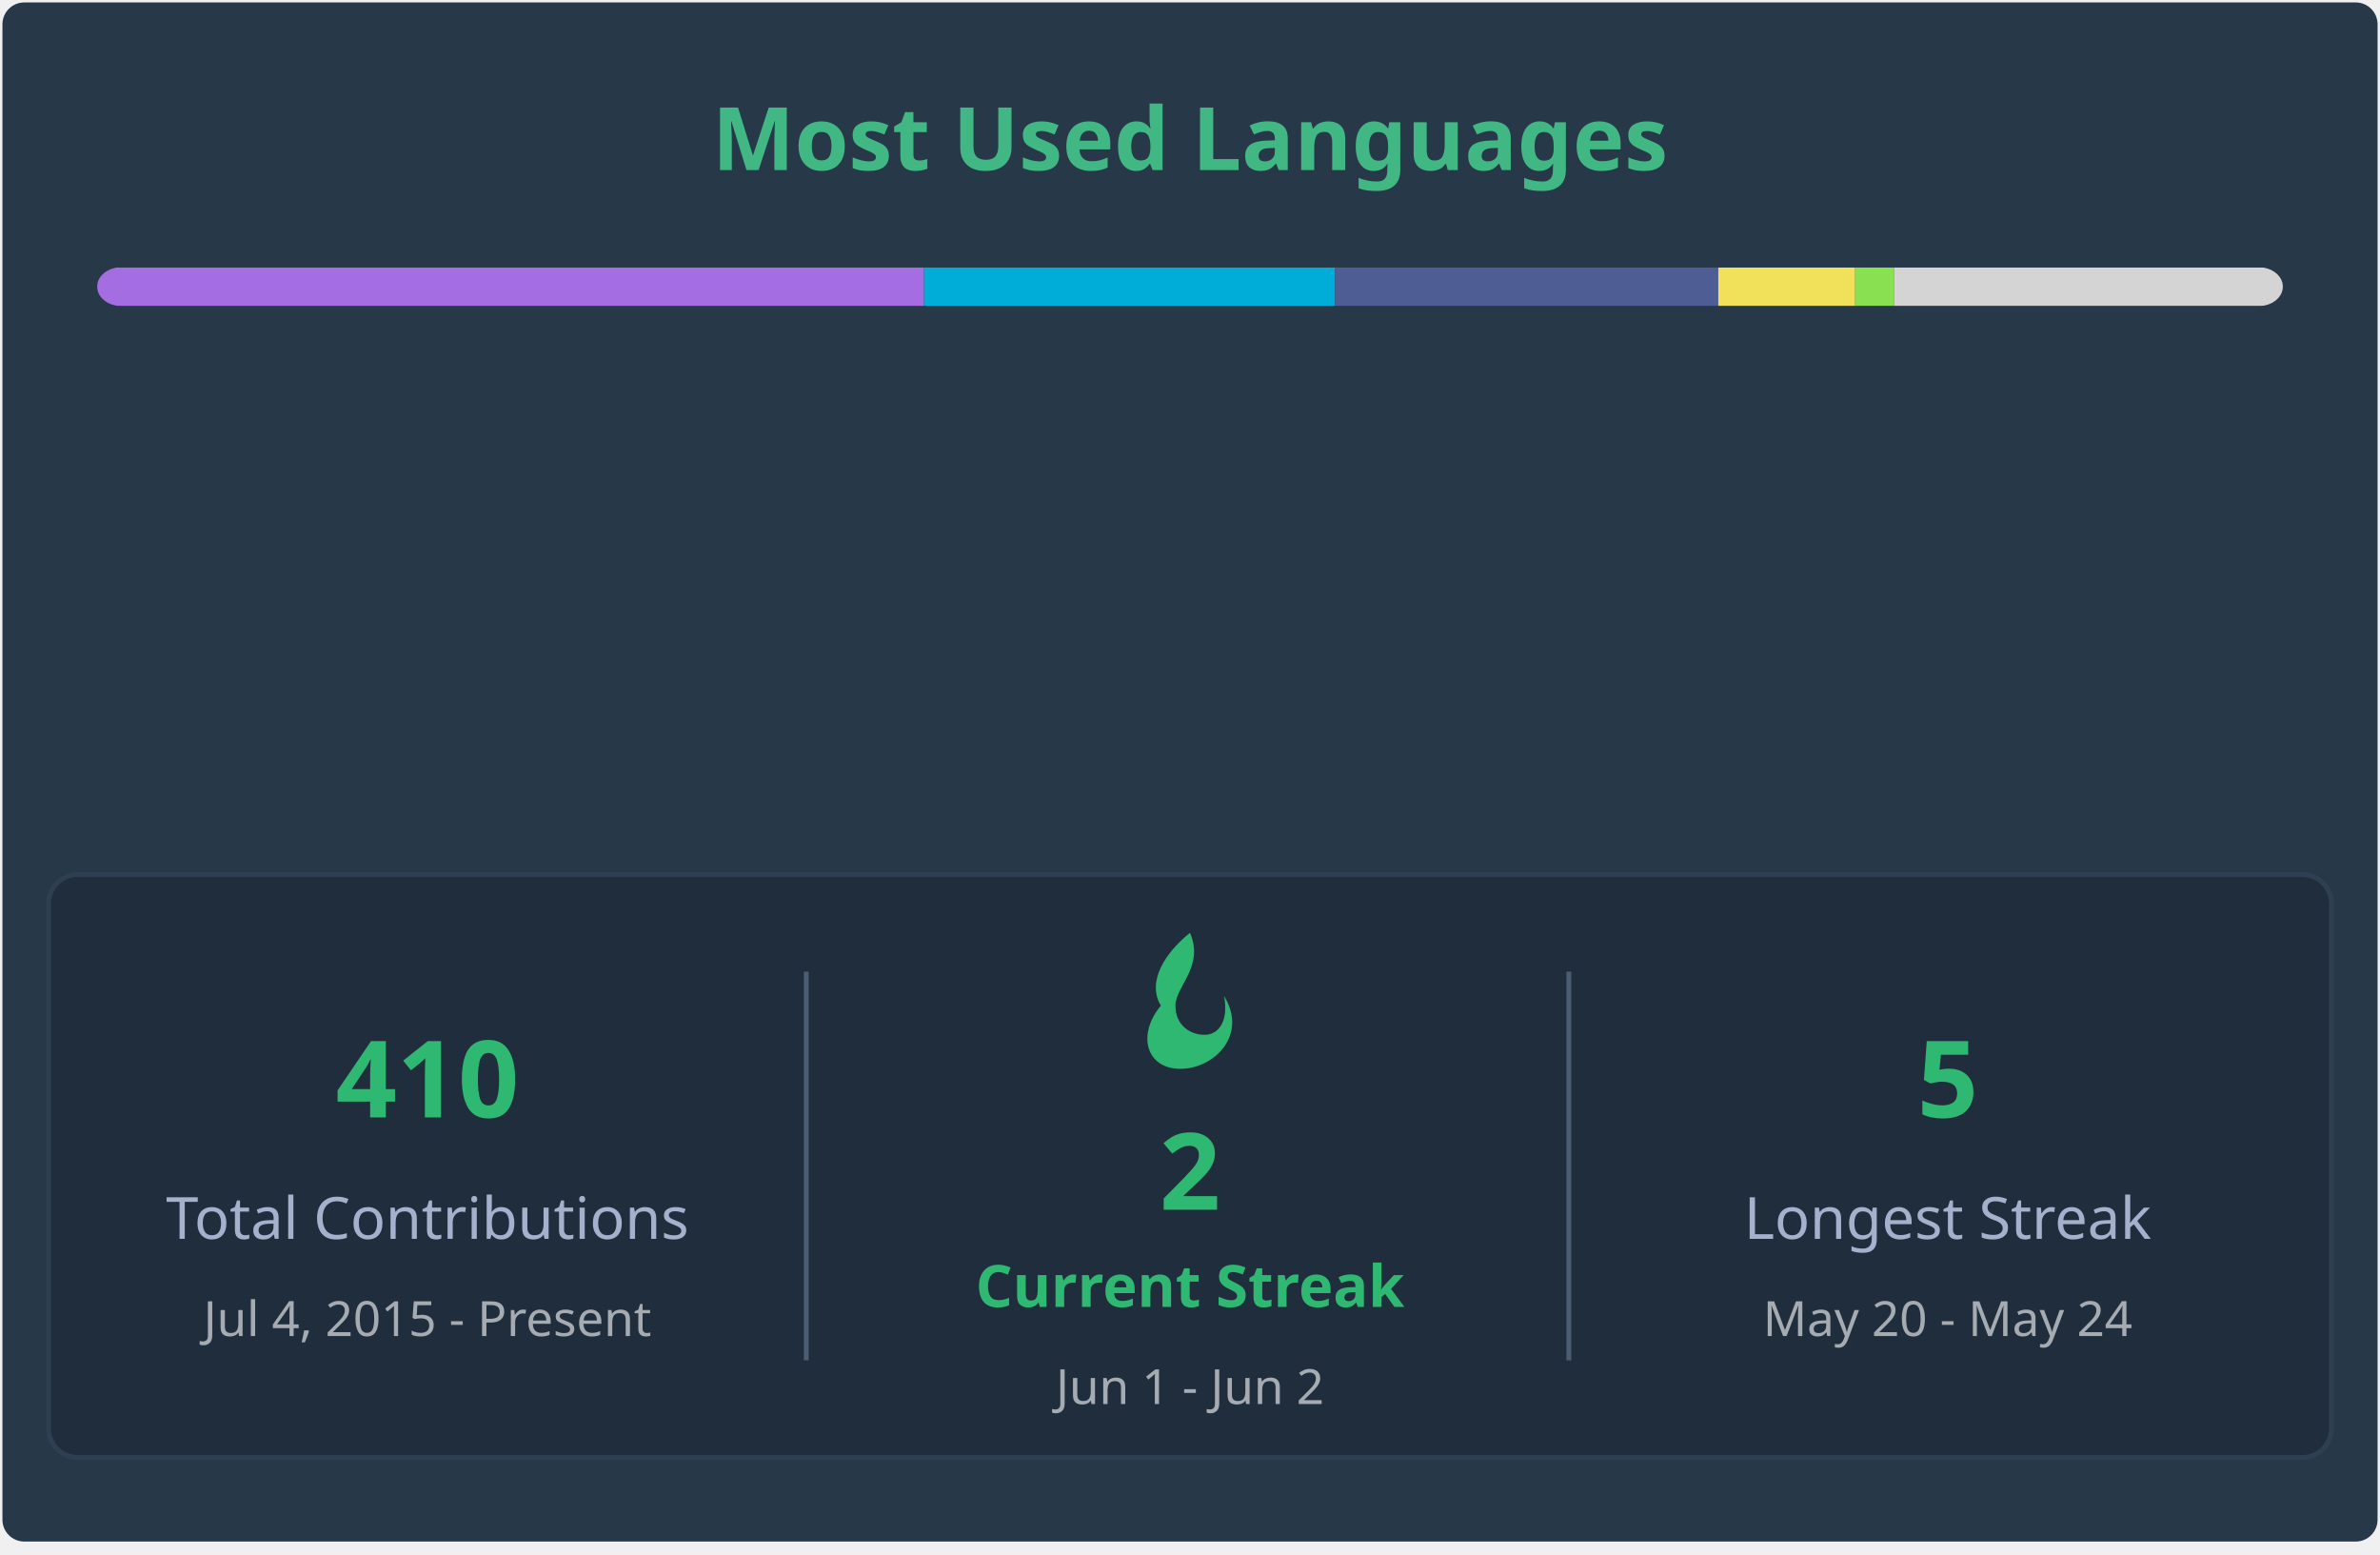
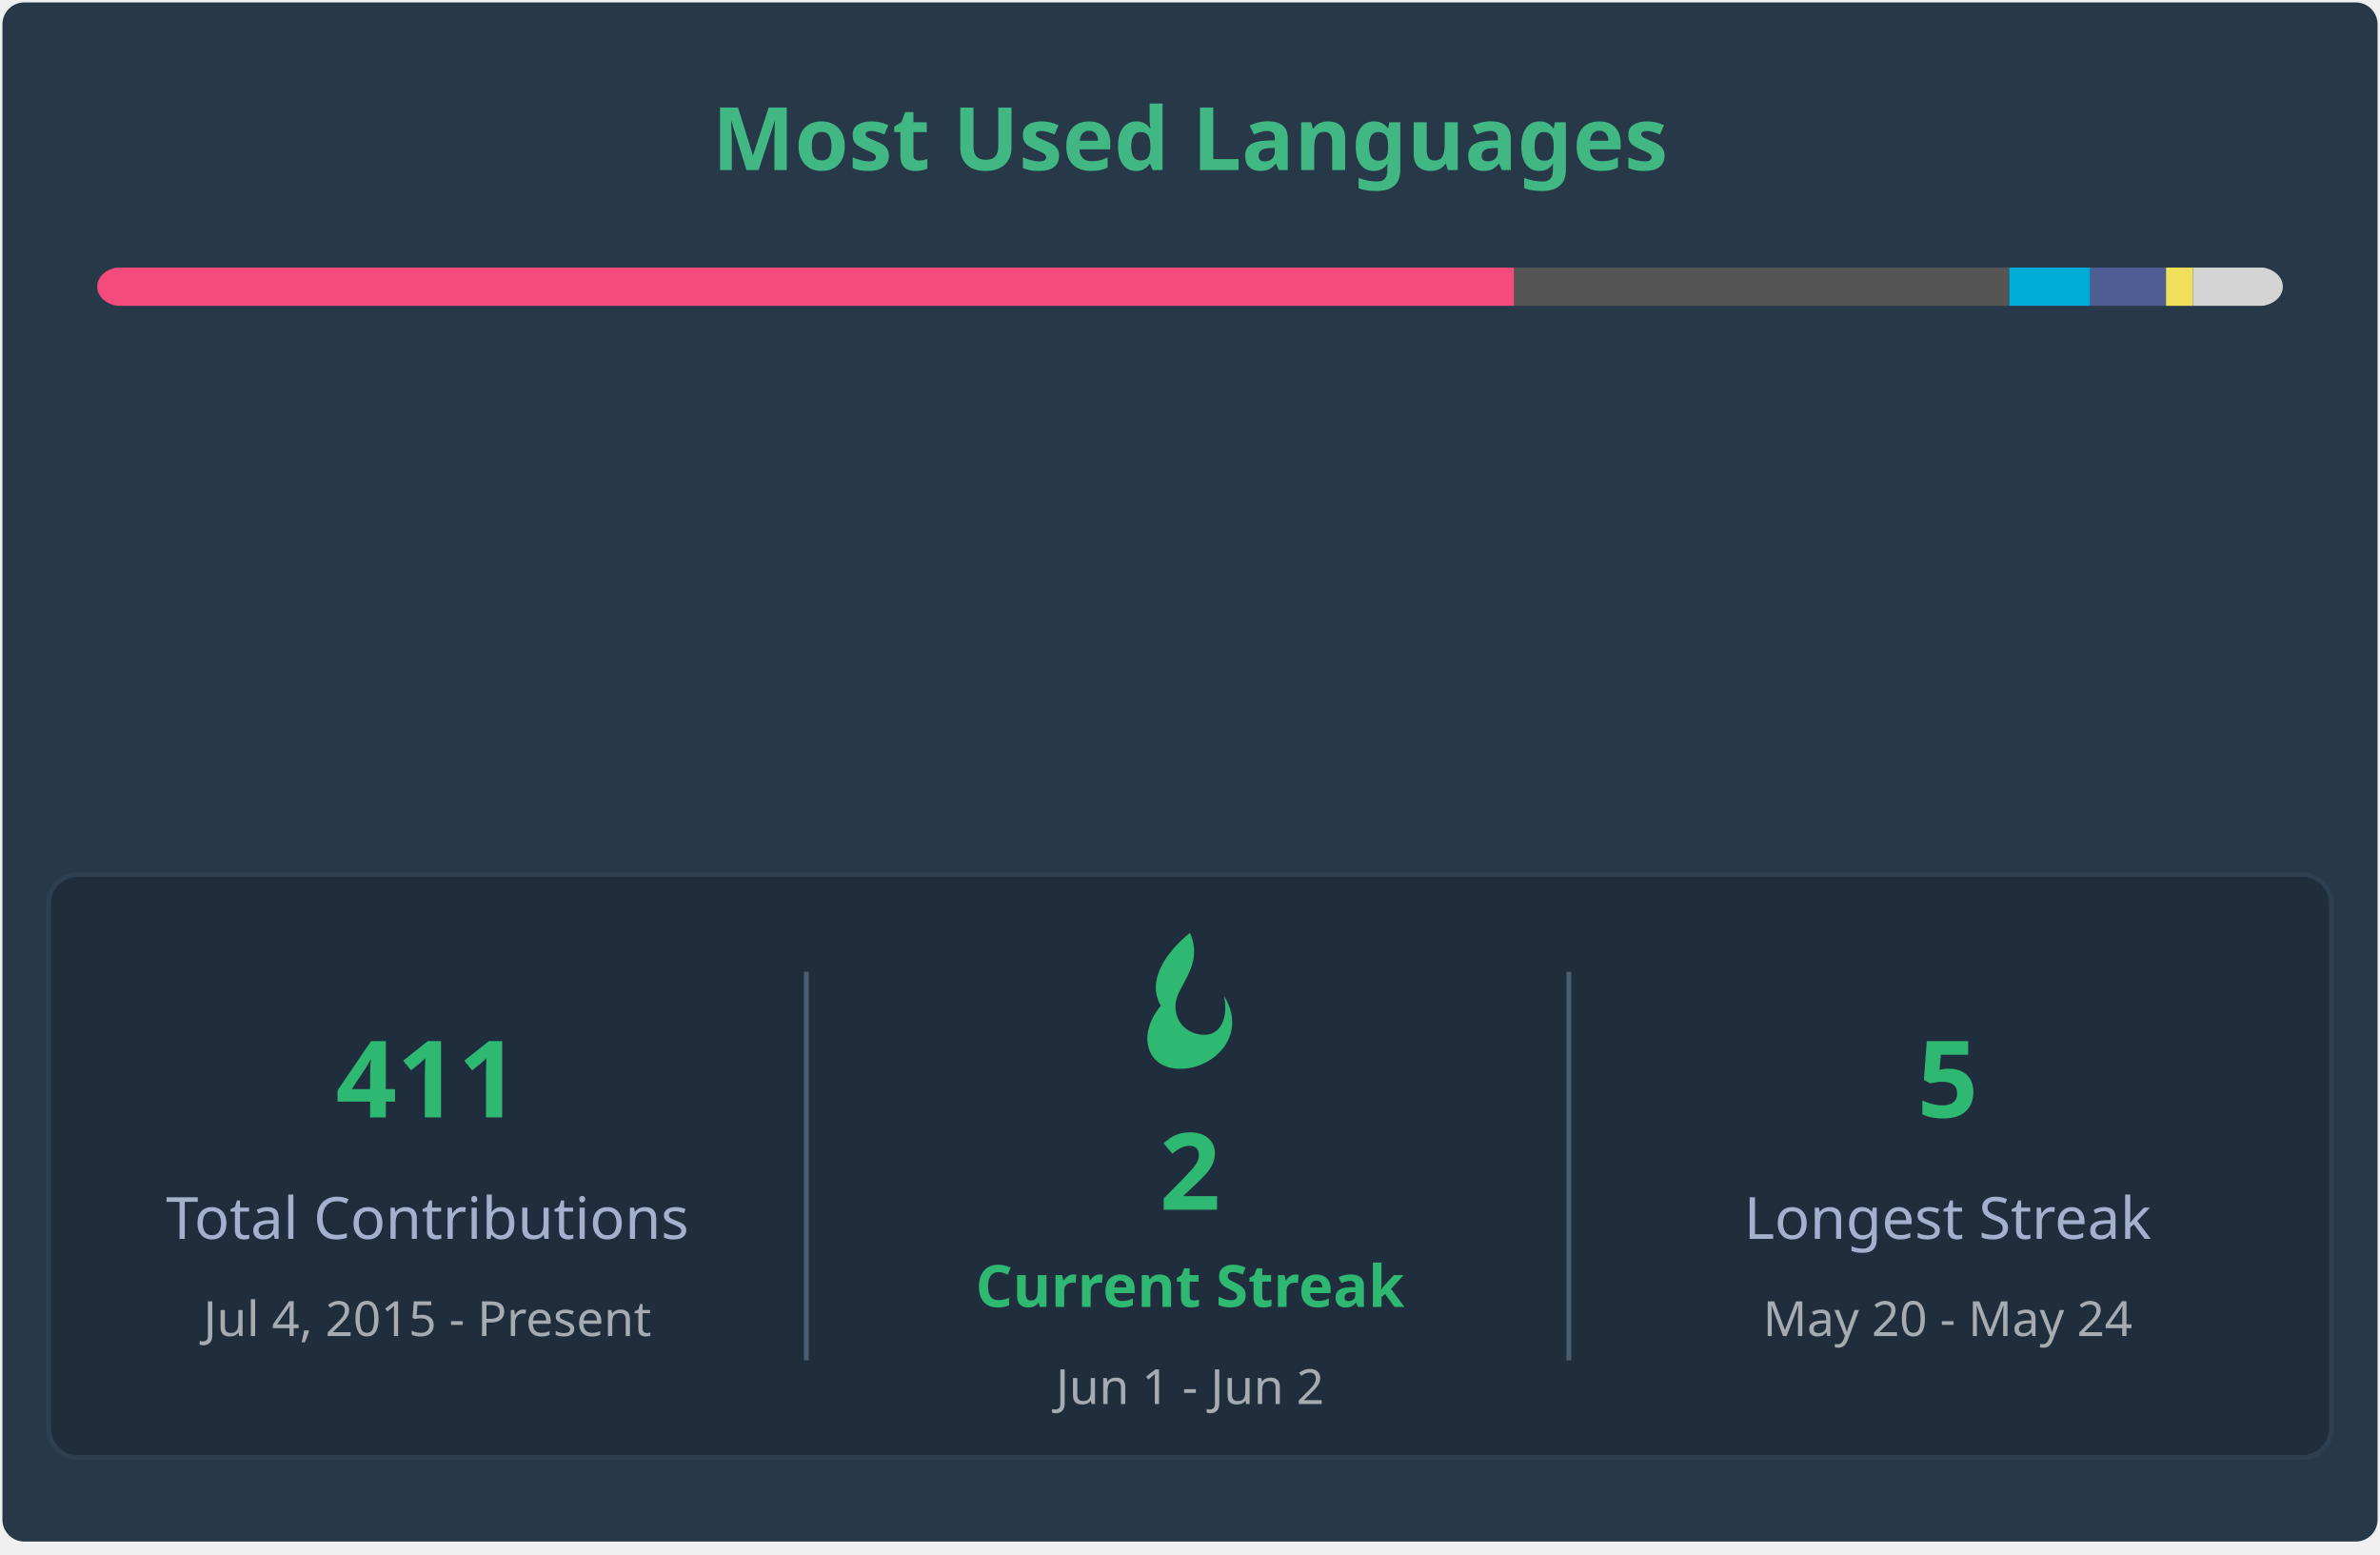
<svg xmlns="http://www.w3.org/2000/svg" width="490" height="320" viewBox="0 0 490 320" fill="none" role="img" aria-labelledby="descId">
  <style>
        .header {
            font: 600 18px 'Segoe UI', Ubuntu, Sans-Serif;
            fill: #41b883;
            animation: fadeInAnimation 0.8s ease-in-out forwards;
        }
        @supports(-moz-appearance: auto) {
             
            .header { font-size: 15.5px; }
        }

        @keyframes slideInAnimation {
            from { width: 0; }
            to { width: calc(100%-100px); }
        }
        @keyframes growWidthAnimation {
            from { width: 0; }
            to { width: 100%; }
        }
        .stat {
            font: 600 14px 'Segoe UI', Ubuntu, "Helvetica Neue", Sans-Serif; fill: #fffefe;
        }
        @supports(-moz-appearance: auto) {
             
            .stat { font-size:12px; }
        }
        .bold { font-weight: 700 }
        .lang-name {
            font: 400 11px "Segoe UI", Ubuntu, Sans-Serif;
            fill: #fffefe;
        }
        .stagger {
            opacity: 0;
            animation: fadeInAnimation 0.3s ease-in-out forwards;
        }
        #rect-mask rect{
            animation: slideInAnimation 1s ease-in-out forwards;
        }
        .lang-progress{
            animation: growWidthAnimation 0.6s ease-in-out forwards;
        }

         
        @keyframes scaleInAnimation {
            from { transform: translate(-5px, 5px) scale(0); }
            to { transform: translate(-5px, 5px) scale(1); }
        }
        @keyframes fadeInAnimation {
            from { opacity: 0; }
            to { opacity: 1; }
        }
    </style>
  <rect x="0.5" y="0.5" rx="4.5" height="99%" stroke="#e4e2e2" width="489" fill="#273849" stroke-opacity="0" />
  <g transform="translate(245, 35)">
    <text x="0" y="0" class="header" text-anchor="middle">Most Used Languages</text>
  </g>
  <g transform="translate(0, 55)">
    <svg x="20">
      <mask id="rect-mask">
        <rect x="0" y="0" width="450" height="8" fill="white" rx="5" />
      </mask>
-       <rect mask="url(#rect-mask)" x="0" y="0" width="170.247" height="8" fill="#a56de2" />
-       <rect mask="url(#rect-mask)" x="170.247" y="0" width="84.626" height="8" fill="#00ADD8" />
-       <rect mask="url(#rect-mask)" x="254.873" y="0" width="78.89" height="8" fill="#4F5D95" />
-       <rect mask="url(#rect-mask)" x="333.763" y="0" width="28.193" height="8" fill="#f1e05a" />
-       <rect mask="url(#rect-mask)" x="361.955" y="0" width="7.967" height="8" fill="#89e051" />
-       <rect mask="url(#rect-mask)" x="369.923" y="0" width="80.077" height="8" fill="#d4d4d4" />
+       <rect mask="url(#rect-mask)" x="0" y="0" width="291.752" height="8" fill="#f34b7d" />
+       <rect mask="url(#rect-mask)" x="291.752" y="0" width="101.919" height="8" fill="#555555" />
+       <rect mask="url(#rect-mask)" x="393.671" y="0" width="16.677" height="8" fill="#00ADD8" />
+       <rect mask="url(#rect-mask)" x="410.348" y="0" width="15.602" height="8" fill="#4F5D95" />
+       <rect mask="url(#rect-mask)" x="425.95" y="0" width="5.553" height="8" fill="#f1e05a" />
+       <rect mask="url(#rect-mask)" x="431.503" y="0" width="18.497" height="8" fill="#d4d4d4" />
      <g transform="translate(0, 25)">
        <g transform="translate(5, 0)">
          <g transform="translate(0, 0)">
            <g class="stagger" style="animation-delay: 450ms">
-               <circle cx="5" cy="6" r="5" fill="#a56de2" />
+               <circle cx="5" cy="6" r="5" fill="#f34b7d" />
              <text x="15" y="10" class="lang-name">
-                                     Vala 37.83%
+                                     C++ 64.83%
                                </text>
            </g>
          </g>
          <g transform="translate(0, 25)">
            <g class="stagger" style="animation-delay: 600ms">
-               <circle cx="5" cy="6" r="5" fill="#00ADD8" />
+               <circle cx="5" cy="6" r="5" fill="#555555" />
              <text x="15" y="10" class="lang-name">
-                                     Go 18.81%
+                                     C 22.65%
                                </text>
            </g>
          </g>
          <g transform="translate(0, 50)">
            <g class="stagger" style="animation-delay: 750ms">
-               <circle cx="5" cy="6" r="5" fill="#4F5D95" />
+               <circle cx="5" cy="6" r="5" fill="#00ADD8" />
              <text x="15" y="10" class="lang-name">
-                                     PHP 17.53%
+                                     Go 3.71%
                                </text>
            </g>
          </g>
        </g>
        <g transform="translate(235, 0)">
          <g transform="translate(0, 0)">
            <g class="stagger" style="animation-delay: 450ms">
-               <circle cx="5" cy="6" r="5" fill="#f1e05a" />
+               <circle cx="5" cy="6" r="5" fill="#4F5D95" />
              <text x="15" y="10" class="lang-name">
-                                     JavaScript 6.27%
+                                     PHP 3.47%
                                </text>
            </g>
          </g>
          <g transform="translate(0, 25)">
            <g class="stagger" style="animation-delay: 600ms">
-               <circle cx="5" cy="6" r="5" fill="#89e051" />
+               <circle cx="5" cy="6" r="5" fill="#f1e05a" />
              <text x="15" y="10" class="lang-name">
-                                     Shell 1.77%
+                                     JavaScript 1.23%
                                </text>
            </g>
          </g>
          <g transform="translate(0, 50)">
            <g class="stagger" style="animation-delay: 750ms">
              <circle cx="5" cy="6" r="5" fill="#d4d4d4" />
              <text x="15" y="10" class="lang-name">
-                                     Others 17.79%
+                                     Others 4.11%
                                </text>
            </g>
          </g>
        </g>
      </g>
    </svg>
  </g>
  <g transform="translate(10, 180)">
    <rect width="470" height="120" rx="6" fill="#1f2d3d" stroke="#2e3f51" stroke-width="1" />
    <g transform="translate(0, 20)">
      <text x="78" y="30" fill="#2eb872" font-family="Segoe UI, Ubuntu, sans-serif" font-weight="bold" font-size="22px" text-anchor="middle">
-                 410
+                 411
            </text>
      <text x="78" y="55" fill="#a4b1cd" font-family="Segoe UI, Ubuntu, sans-serif" font-size="12px" text-anchor="middle">
                Total Contributions
            </text>
      <text x="78" y="75" fill="#ffffff" opacity="0.6" font-family="Segoe UI, Ubuntu, sans-serif" font-size="10px" text-anchor="middle">
                Jul 4, 2015 - Present
            </text>
    </g>
    <line x1="156" y1="20" x2="156" y2="100" stroke="#4b5d73" stroke-width="1" />
    <g transform="translate(156, 15)">
      <path d="M79,-3 C82,4 76,8 76,12 C76,16 79,18 82,18 C85,18 87,15 86,10 C91,18 84,25 77,25 C70,25 68,18 73,12 C70,7 74,1 79,-3 Z" fill="#2eb872" />
      <text x="79" y="54" fill="#2eb872" font-family="Segoe UI, Ubuntu, sans-serif" font-weight="bold" font-size="22px" text-anchor="middle">
                2
            </text>
      <text x="79" y="74" fill="#2eb872" font-family="Segoe UI, Ubuntu, sans-serif" font-weight="bold" font-size="12px" text-anchor="middle">
                Current Streak
            </text>
      <text x="79" y="94" fill="#ffffff" opacity="0.6" font-family="Segoe UI, Ubuntu, sans-serif" font-size="10px" text-anchor="middle">
                Jun  1 - Jun  2
            </text>
    </g>
    <line x1="313" y1="20" x2="313" y2="100" stroke="#4b5d73" stroke-width="1" />
    <g transform="translate(313, 20)">
      <text x="78" y="30" fill="#2eb872" font-family="Segoe UI, Ubuntu, sans-serif" font-weight="bold" font-size="22px" text-anchor="middle">
                5
            </text>
      <text x="78" y="55" fill="#a4b1cd" font-family="Segoe UI, Ubuntu, sans-serif" font-size="12px" text-anchor="middle">
                Longest Streak
            </text>
      <text x="78" y="75" fill="#ffffff" opacity="0.6" font-family="Segoe UI, Ubuntu, sans-serif" font-size="10px" text-anchor="middle">
                May 20 - May 24
            </text>
    </g>
  </g>
</svg>
